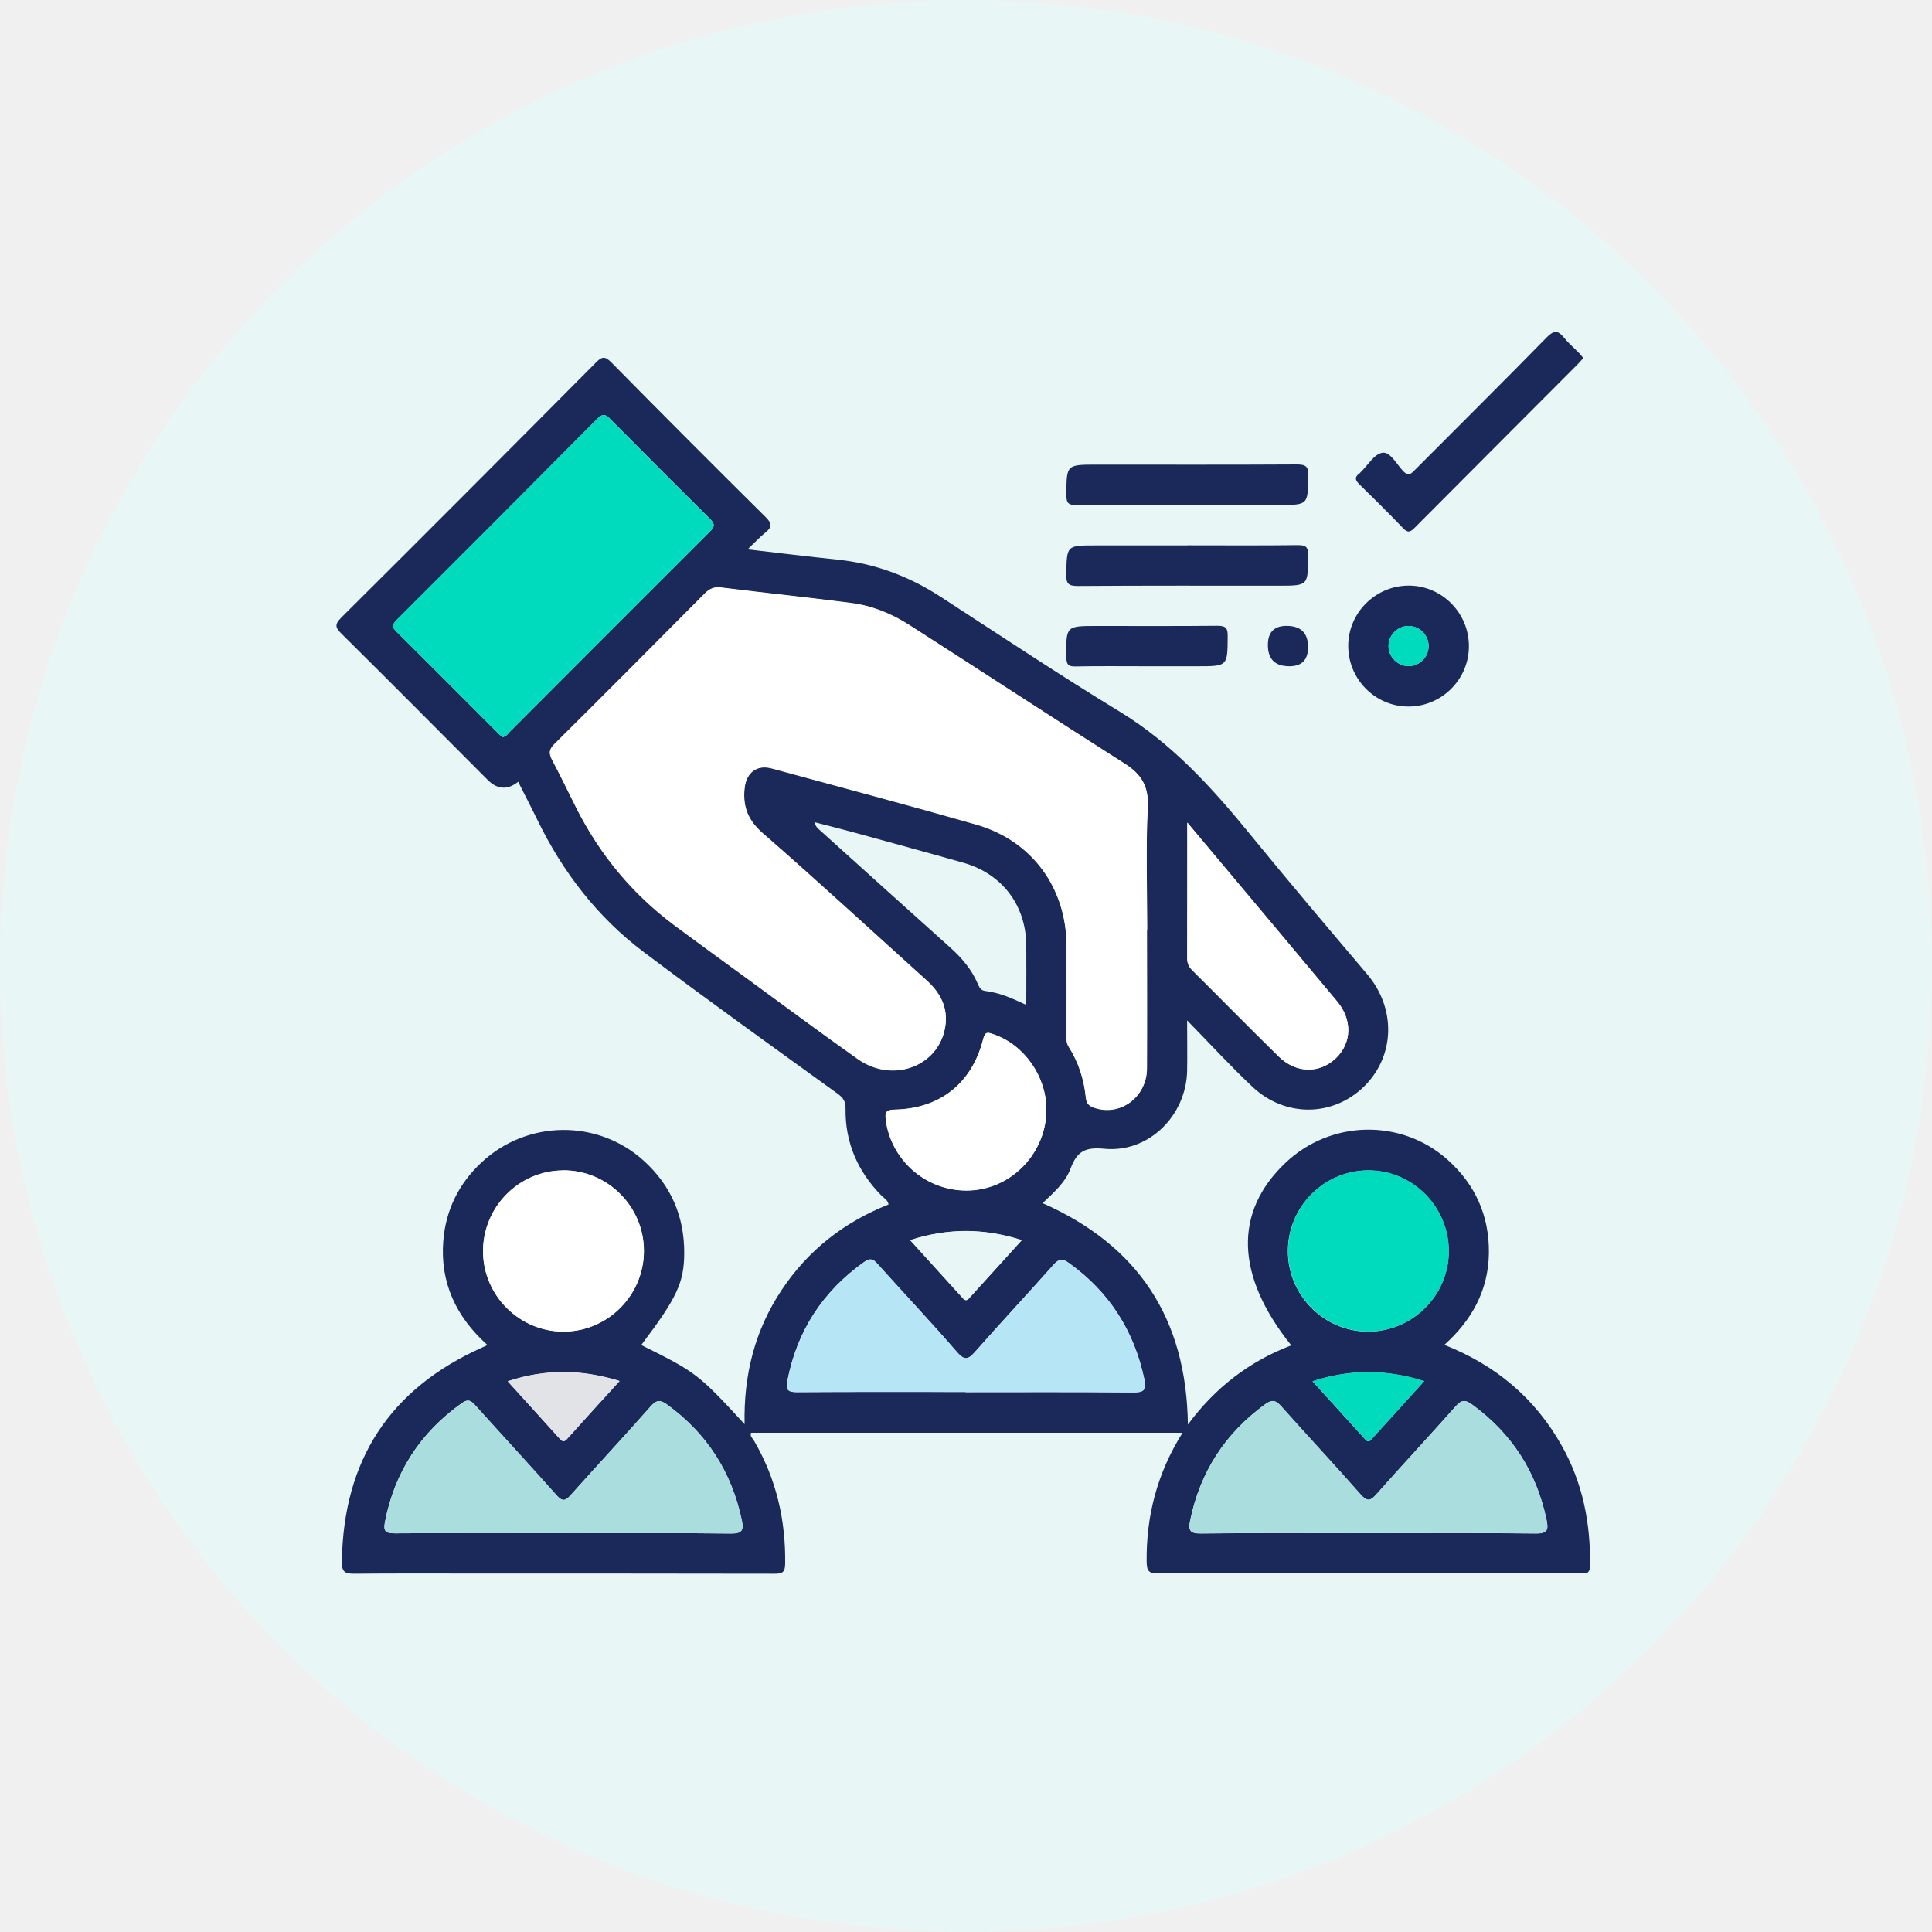
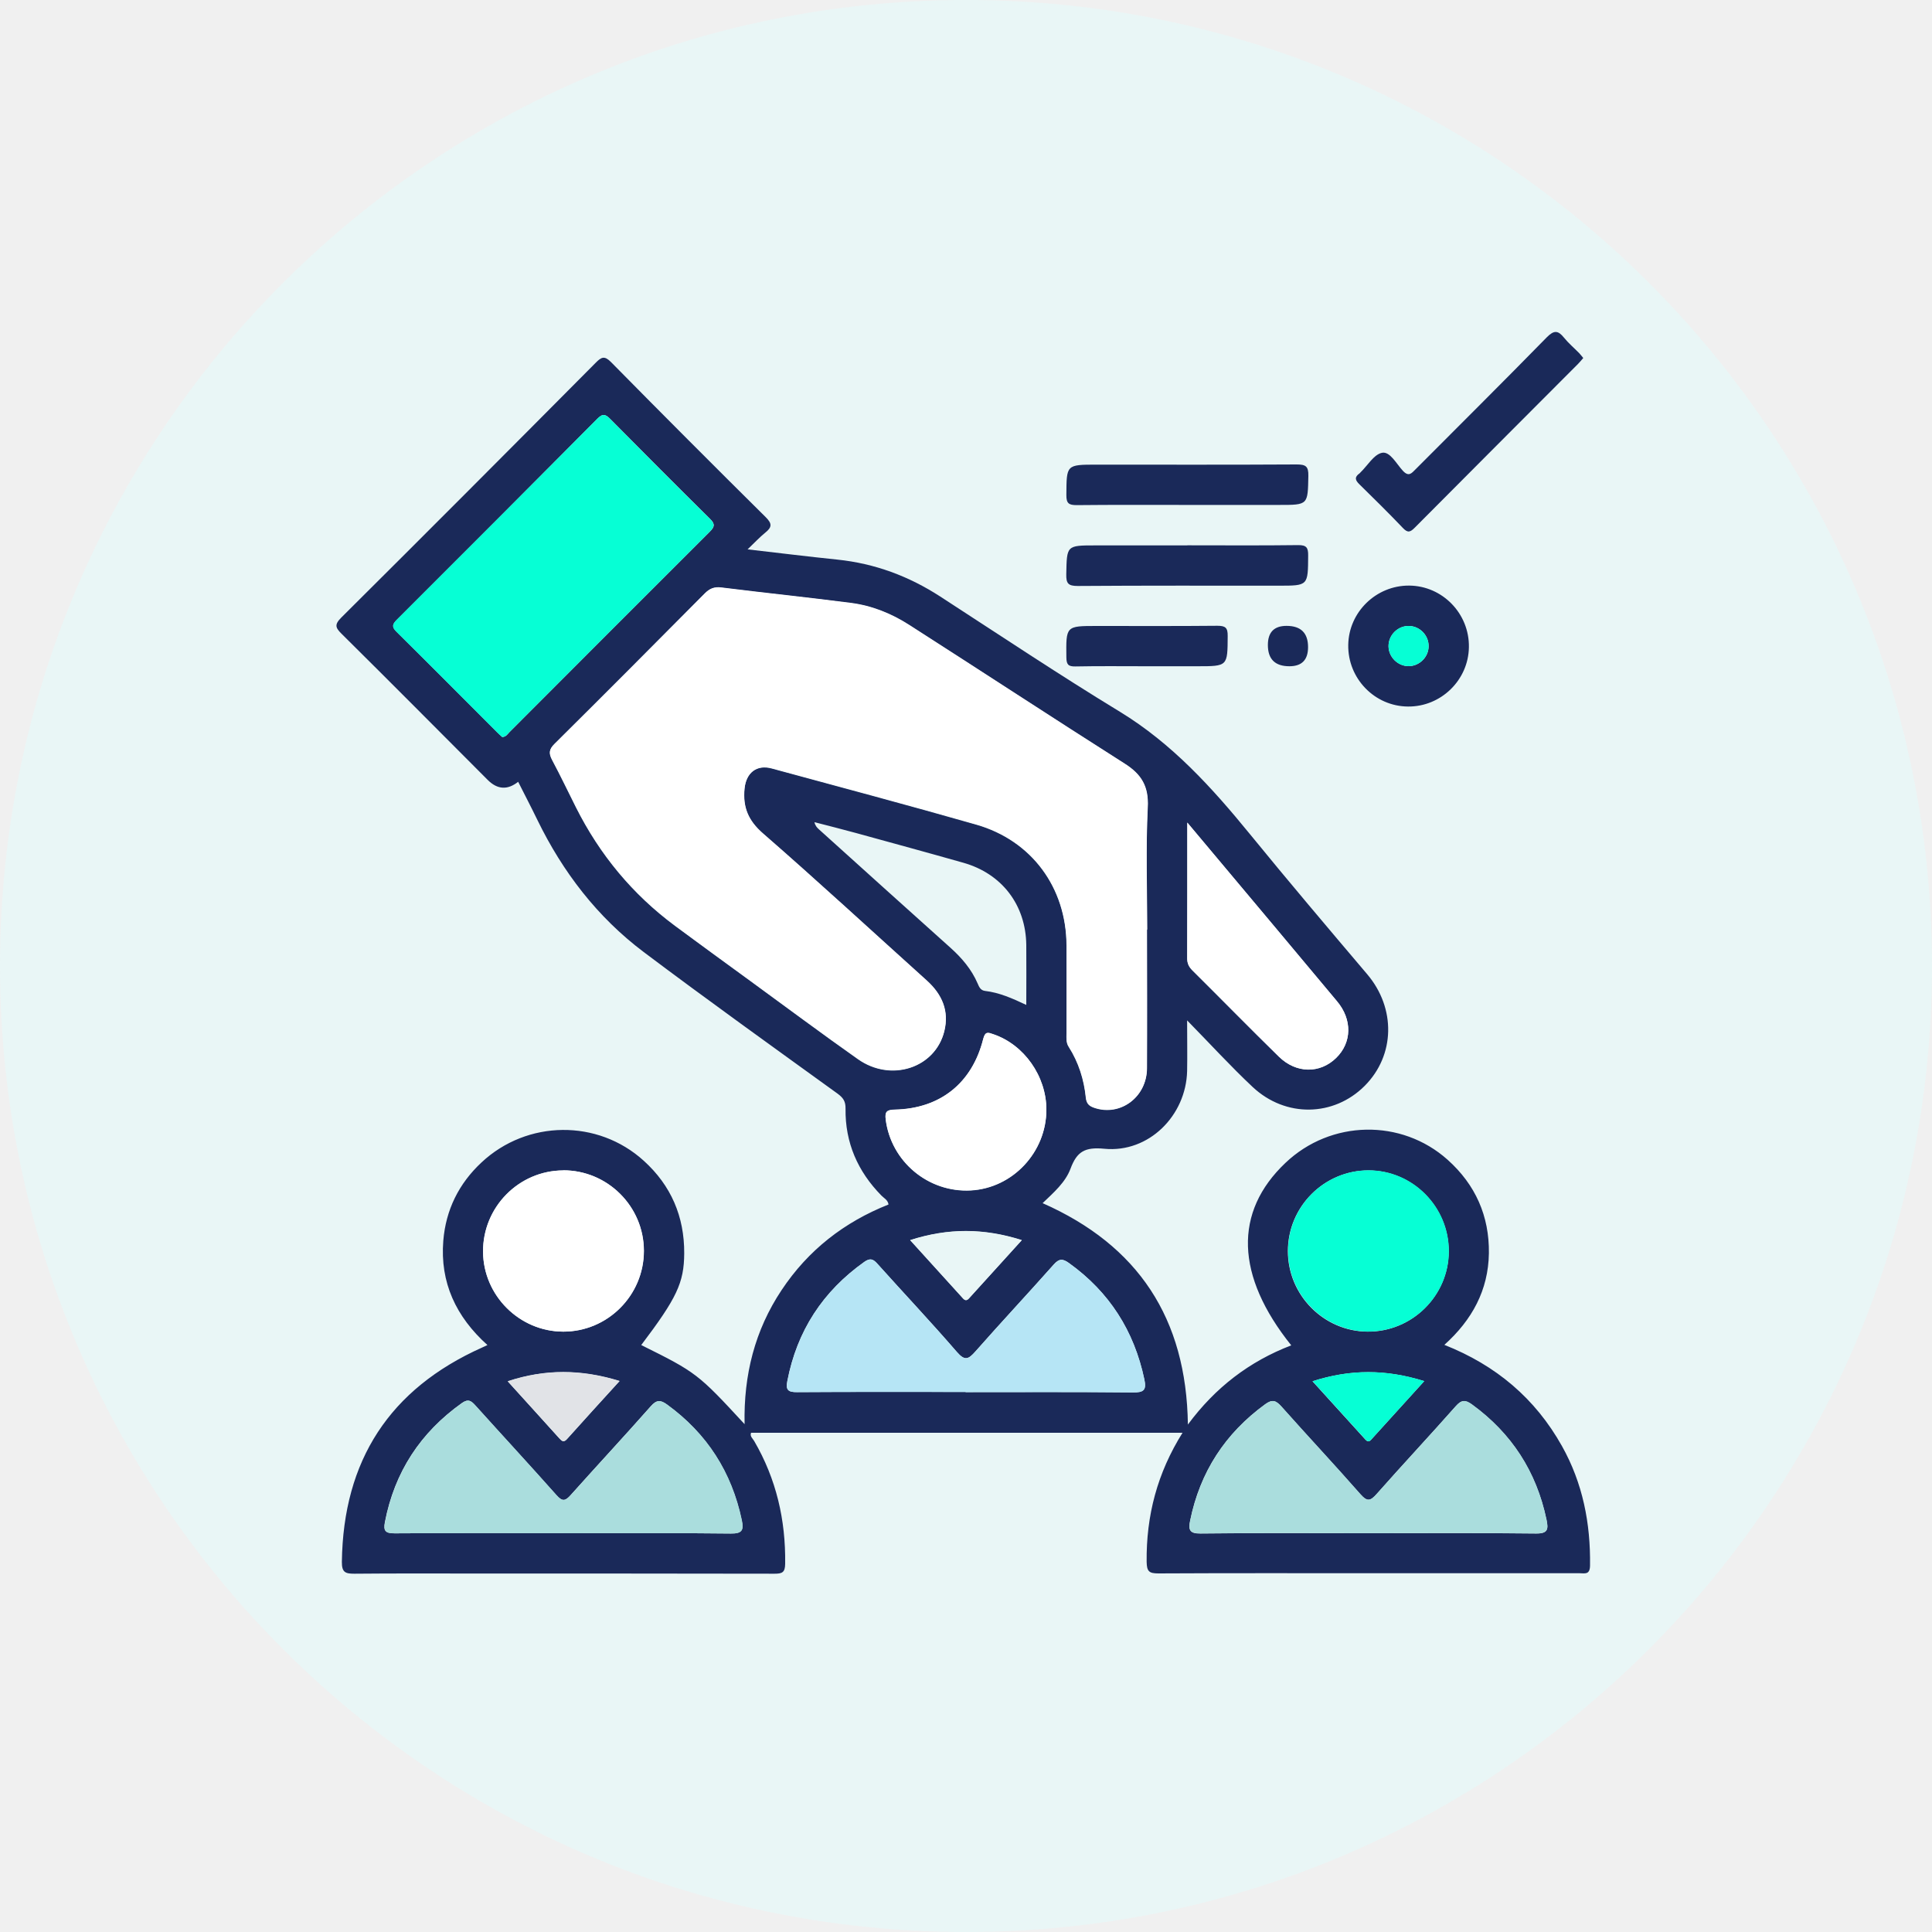
<svg xmlns="http://www.w3.org/2000/svg" id="Layer_2" viewBox="0 0 200 200">
  <defs>
-     <style>.cls-1{fill:#00dabd;}.cls-2{fill:#e9f6f6;}.cls-3{fill:#fff;}.cls-4{fill:#b6e5f5;}.cls-5{fill:#add;}.cls-6{fill:#e1e3e7;}.cls-7{fill:#1a2959;}</style>
+     <style>.cls-1{fill:#e9f6f6;}.cls-2{fill:#fff;}.cls-3{fill:#b6e5f5;}.cls-4{fill:#add;}.cls-5{fill:#e1e3e7;}.cls-6{fill:#06ffd5;}.cls-7{fill:#1a2959;}</style>
  </defs>
  <g id="Layer_1-2">
-     <circle class="cls-2" cx="100" cy="100" r="100" />
+     <circle class="cls-1" cx="100" cy="100" r="100" />
    <g>
      <path class="cls-7" d="M122.45,148.32h-44.7c-.15,.36,.17,.59,.32,.85,2.29,3.93,3.27,8.17,3.21,12.71-.01,.9-.31,1.03-1.1,1.03-10.37-.02-20.74-.02-31.11-.02-4.12,0-8.24-.02-12.37,.02-.93,0-1.32-.12-1.31-1.22,.14-10.5,4.93-17.9,14.51-22.19,.14-.06,.29-.13,.56-.26-3.26-2.93-4.92-6.48-4.57-10.8,.26-3.19,1.6-5.91,3.96-8.11,4.72-4.41,12.03-4.49,16.79-.17,2.83,2.56,4.21,5.78,4.19,9.59-.02,3.05-.77,4.62-4.45,9.49,5.69,2.82,5.89,2.98,10.7,8.19-.11-5.09,1.06-9.72,3.83-13.88,2.75-4.14,6.48-7.04,11.07-8.86-.07-.48-.47-.65-.73-.92-2.46-2.5-3.77-5.49-3.72-9.01,.01-.74-.23-1.11-.83-1.55-6.71-4.85-13.45-9.68-20.07-14.66-4.79-3.61-8.37-8.27-11-13.67-.64-1.32-1.32-2.62-1.99-3.95q-1.65,1.31-3.15-.19c-5.03-5.04-10.05-10.1-15.11-15.11-.65-.64-.79-.96-.05-1.7,8.81-8.76,17.58-17.56,26.33-26.37,.59-.6,.91-.77,1.6-.07,5.3,5.38,10.64,10.73,16.01,16.05,.68,.67,.64,1.05-.05,1.6-.59,.48-1.11,1.04-1.83,1.73,3.29,.38,6.29,.75,9.29,1.06,3.87,.4,7.39,1.71,10.65,3.82,6.18,4.01,12.31,8.1,18.6,11.93,5.41,3.3,9.54,7.86,13.48,12.69,3.98,4.88,8.05,9.68,12.12,14.48,2.98,3.51,2.9,8.39-.26,11.56-3.2,3.2-8.19,3.31-11.6,.11-2.25-2.11-4.33-4.39-6.78-6.89,0,2.01,.03,3.63,0,5.24-.11,4.63-3.98,8.49-8.56,8.05-2.03-.2-2.85,.29-3.51,2.06-.53,1.42-1.73,2.46-2.89,3.57,9.89,4.37,14.89,11.92,15.04,22.92,2.84-3.84,6.37-6.54,10.7-8.2-5.78-7.21-5.97-13.8-.6-18.89,4.69-4.46,12-4.6,16.79-.32,2.88,2.58,4.32,5.82,4.27,9.68-.06,3.82-1.74,6.9-4.61,9.48,5.36,2.12,9.41,5.55,12.17,10.47,2.16,3.85,2.97,8.01,2.91,12.39-.02,.97-.55,.78-1.08,.78-7.16,0-14.32,0-21.48,0s-14.75-.02-22.13,.02c-.97,0-1.19-.22-1.21-1.2-.05-4.77,1.09-9.19,3.74-13.4Zm-3.71-52.08c0-4.22-.15-8.44,.06-12.65,.11-2.17-.65-3.41-2.38-4.51-7.46-4.74-14.86-9.59-22.31-14.36-1.84-1.18-3.86-2-6.03-2.28-4.47-.58-8.96-1.04-13.43-1.6-.73-.09-1.21,.11-1.71,.62-5.17,5.21-10.35,10.41-15.56,15.58-.59,.58-.57,1-.22,1.66,.86,1.61,1.64,3.25,2.46,4.88,2.46,4.9,5.86,9.01,10.26,12.27,2.58,1.91,5.18,3.8,7.77,5.69,3.72,2.71,7.4,5.46,11.16,8.11,3.43,2.42,7.99,.92,8.93-2.88,.52-2.12-.24-3.82-1.81-5.24-5.65-5.09-11.23-10.24-16.96-15.23-1.53-1.33-2.1-2.72-1.91-4.64,.16-1.64,1.25-2.54,2.84-2.1,7.06,1.92,14.13,3.8,21.16,5.81,5.75,1.65,9.32,6.53,9.34,12.5,.01,3.04,0,6.09,0,9.13,0,.47-.06,.94,.23,1.38,1.02,1.6,1.58,3.38,1.77,5.26,.07,.64,.36,.88,.91,1.06,2.68,.89,5.39-1.12,5.41-4.09,.03-4.78,0-9.57,0-14.35Zm-66.76-19.94c.42-.02,.57-.32,.78-.53,6.9-6.91,13.8-13.83,20.71-20.72,.5-.5,.59-.79,.03-1.34-3.46-3.42-6.89-6.86-10.31-10.32-.48-.48-.77-.63-1.33-.06-6.91,6.96-13.84,13.9-20.78,20.83-.46,.46-.54,.74-.03,1.24,3.49,3.45,6.94,6.93,10.41,10.4,.18,.18,.37,.35,.53,.49Zm6.34,82.42c5.77,0,11.54-.04,17.31,.03,1.17,.01,1.38-.33,1.15-1.38-1.05-4.98-3.6-8.97-7.72-11.96-.69-.5-1.09-.52-1.69,.16-2.73,3.09-5.54,6.11-8.29,9.19-.56,.63-.87,.71-1.48,.02-2.77-3.12-5.6-6.18-8.39-9.28-.42-.47-.73-.72-1.38-.27-4.31,3.06-6.99,7.15-7.99,12.35-.18,.92,.08,1.16,1.02,1.15,5.81-.04,11.63-.02,17.44-.02Zm83.38,0c5.76,0,11.53-.04,17.29,.03,1.25,.02,1.31-.44,1.1-1.42-1.04-4.98-3.61-8.95-7.72-11.94-.71-.51-1.1-.47-1.68,.19-2.7,3.05-5.49,6.03-8.19,9.09-.64,.72-.97,.81-1.66,.03-2.69-3.06-5.48-6.04-8.19-9.09-.56-.62-.93-.79-1.68-.24-4.15,3.02-6.75,7.02-7.77,12.05-.19,.92-.08,1.35,1.07,1.33,5.81-.07,11.62-.03,17.42-.03Zm-41.74-14.61c5.77,0,11.54-.03,17.31,.03,1.1,.01,1.43-.22,1.19-1.34-1.06-5.03-3.62-9.05-7.8-12.05-.64-.46-1.01-.49-1.58,.15-2.68,3.02-5.44,5.97-8.11,9-.72,.81-1.09,1.01-1.92,.05-2.67-3.09-5.47-6.06-8.2-9.1-.44-.5-.76-.66-1.37-.23-4.31,3.06-6.98,7.15-7.98,12.35-.18,.92,.08,1.15,1.01,1.14,5.81-.04,11.63-.02,17.44-.02Zm-41.67-22.95c-4.59,.02-8.32,3.8-8.29,8.42,.03,4.54,3.77,8.26,8.3,8.27,4.59,.01,8.36-3.75,8.35-8.36,0-4.6-3.77-8.35-8.37-8.34Zm83.38,0c-4.6,0-8.35,3.75-8.35,8.36,0,4.55,3.71,8.3,8.24,8.33,4.6,.04,8.39-3.7,8.41-8.29,.02-4.61-3.72-8.39-8.31-8.4Zm-18.76-36c0,.64,0,.9,0,1.16,0,4.3,0,8.6-.01,12.9,0,.53,.18,.88,.54,1.24,2.99,2.97,5.93,5.97,8.94,8.92,1.8,1.77,4.26,1.78,5.94,.14,1.64-1.6,1.68-3.97,.09-5.86-2.12-2.53-4.23-5.06-6.35-7.59-2.97-3.55-5.95-7.09-9.15-10.91Zm-14.59,29.71c0-3.45-2.3-6.71-5.48-7.79-.53-.18-.85-.35-1.06,.49-1.15,4.58-4.47,7.21-9.17,7.31-.84,.02-1.02,.23-.92,1.03,.55,4.34,4.4,7.57,8.81,7.33,4.34-.24,7.82-3.96,7.82-8.36Zm-2.08-10.84c0-2.17,.02-4.19,0-6.21-.05-4.14-2.52-7.38-6.52-8.51-3.7-1.05-7.41-2.06-11.12-3.08-1.42-.39-2.86-.75-4.29-1.12,.09,.39,.27,.56,.45,.73,4.54,4.09,9.07,8.19,13.63,12.27,1.18,1.06,2.18,2.23,2.81,3.69,.16,.38,.31,.72,.77,.78,1.47,.17,2.81,.76,4.27,1.45Zm-42.11,38.94c-3.96-1.22-7.69-1.26-11.57,.03,1.86,2.06,3.61,3.97,5.34,5.9,.27,.3,.46,.46,.81,.06,1.75-1.96,3.53-3.9,5.42-5.98Zm30.08-14.59c1.89,2.08,3.68,4.05,5.47,6.03,.23,.25,.41,.24,.63,0,1.78-1.97,3.57-3.94,5.46-6.02-3.94-1.25-7.63-1.26-11.56,0Zm53.23,14.6c-3.95-1.24-7.65-1.25-11.57,.01,1.9,2.09,3.69,4.07,5.48,6.04,.33,.37,.52,.08,.72-.14,1.74-1.92,3.48-3.83,5.37-5.92Z" />
      <path class="cls-7" d="M163.9,37.06c-.2,.23-.36,.43-.54,.61-5.64,5.65-11.28,11.3-16.91,16.96-.46,.46-.72,.56-1.22,.03-1.47-1.54-2.98-3.03-4.5-4.52-.44-.42-.54-.75,0-1.13,.04-.02,.06-.06,.09-.09,.75-.72,1.41-1.89,2.26-2.05,.82-.15,1.48,1.15,2.14,1.86,.61,.66,.9,.27,1.32-.15,4.53-4.55,9.09-9.07,13.58-13.66,.75-.76,1.17-.73,1.79,.04,.46,.57,1.03,1.05,1.55,1.58,.15,.15,.27,.32,.43,.51Z" />
      <path class="cls-7" d="M145.87,60.62c3.45,.02,6.25,2.9,6.19,6.38-.05,3.4-2.89,6.17-6.3,6.14-3.45-.02-6.25-2.9-6.19-6.38,.05-3.4,2.89-6.16,6.3-6.14Zm-.06,8.34c1.11,0,2.06-.92,2.08-2.04,.02-1.12-.88-2.08-2-2.12-1.17-.04-2.16,.93-2.15,2.1,.01,1.12,.95,2.05,2.07,2.06Z" />
      <path class="cls-7" d="M122.79,52.27c-3.77,0-7.55-.02-11.32,.02-.82,0-1.09-.17-1.08-1.05,.02-3.14-.02-3.14,3.14-3.14,6.9,0,13.8,.02,20.69-.02,.94,0,1.24,.18,1.22,1.18-.06,3.01-.01,3.01-3.01,3.01-3.21,0-6.42,0-9.63,0Z" />
      <path class="cls-7" d="M122.92,56.45c3.82,0,7.64,.03,11.45-.02,.87-.01,1.06,.25,1.05,1.08-.02,3.12,.01,3.12-3.03,3.12-6.94,0-13.88-.02-20.82,.03-.99,0-1.21-.26-1.19-1.21,.06-2.99,.01-2.99,3.03-2.99s6.33,0,9.5,0Z" />
      <path class="cls-7" d="M118.62,68.97c-2.43,0-4.86-.03-7.29,.02-.73,.01-.93-.18-.94-.93-.04-3.26-.06-3.26,3.14-3.26,4.16,0,8.33,.02,12.49-.02,.84,0,1.08,.2,1.07,1.06-.02,3.13,.02,3.13-3.15,3.13-1.78,0-3.56,0-5.34,0Z" />
      <path class="cls-7" d="M135.41,66.99q0,1.98-1.93,1.98-2.23,0-2.23-2.2,0-1.98,1.93-1.98,2.23,0,2.23,2.2Z" />
-       <path class="cls-3" d="M118.74,96.23c0,4.78,.02,9.57,0,14.35-.02,2.97-2.73,4.98-5.41,4.09-.55-.18-.85-.42-.91-1.06-.19-1.88-.75-3.65-1.77-5.26-.29-.45-.23-.91-.23-1.38,0-3.04,0-6.09,0-9.13-.03-5.97-3.59-10.85-9.34-12.5-7.03-2.02-14.1-3.9-21.16-5.81-1.6-.43-2.68,.47-2.84,2.1-.19,1.92,.38,3.31,1.91,4.64,5.73,4.99,11.32,10.15,16.96,15.23,1.57,1.42,2.33,3.13,1.81,5.24-.94,3.8-5.5,5.3-8.93,2.88-3.76-2.65-7.45-5.4-11.16-8.11-2.59-1.89-5.2-3.77-7.77-5.69-4.4-3.27-7.8-7.38-10.26-12.27-.82-1.63-1.6-3.27-2.46-4.88-.35-.66-.37-1.08,.22-1.66,5.21-5.17,10.39-10.37,15.56-15.58,.5-.51,.98-.71,1.71-.62,4.47,.56,8.96,1.02,13.43,1.6,2.17,.28,4.2,1.1,6.03,2.28,7.45,4.77,14.85,9.62,22.31,14.36,1.73,1.1,2.49,2.35,2.38,4.51-.21,4.21-.06,8.43-.06,12.65Z" />
-       <path class="cls-1" d="M51.98,76.29c-.16-.14-.35-.31-.53-.49-3.47-3.47-6.92-6.95-10.41-10.4-.51-.5-.43-.78,.03-1.24,6.94-6.93,13.88-13.87,20.78-20.83,.57-.57,.86-.42,1.33,.06,3.42,3.46,6.85,6.9,10.31,10.32,.55,.54,.47,.84-.03,1.34-6.91,6.9-13.81,13.81-20.71,20.72-.21,.21-.36,.5-.78,.53Z" />
-       <path class="cls-5" d="M58.32,158.71c-5.81,0-11.63-.02-17.44,.02-.94,0-1.2-.23-1.02-1.15,1-5.2,3.68-9.3,7.99-12.35,.64-.46,.95-.2,1.38,.27,2.79,3.1,5.62,6.16,8.39,9.28,.61,.69,.92,.61,1.48-.02,2.75-3.08,5.56-6.1,8.29-9.19,.6-.68,1-.67,1.69-.16,4.12,3,6.67,6.98,7.72,11.96,.22,1.05,.02,1.4-1.15,1.38-5.77-.07-11.54-.03-17.31-.03Z" />
-       <path class="cls-5" d="M141.7,158.71c-5.81,0-11.62-.04-17.42,.03-1.16,.01-1.26-.42-1.07-1.33,1.03-5.03,3.62-9.03,7.77-12.05,.75-.54,1.12-.38,1.68,.24,2.71,3.05,5.5,6.02,8.19,9.09,.69,.78,1.02,.69,1.66-.03,2.7-3.05,5.49-6.03,8.19-9.09,.58-.66,.98-.7,1.68-.19,4.11,2.99,6.68,6.96,7.72,11.94,.2,.97,.14,1.43-1.1,1.42-5.76-.07-11.53-.03-17.29-.03Z" />
-       <path class="cls-4" d="M99.96,144.1c-5.81,0-11.63-.02-17.44,.02-.93,0-1.19-.22-1.01-1.14,1-5.2,3.67-9.3,7.98-12.35,.62-.44,.93-.27,1.37,.23,2.72,3.04,5.53,6.01,8.2,9.1,.83,.96,1.21,.76,1.92-.05,2.67-3.03,5.43-5.98,8.11-9,.57-.64,.94-.61,1.58-.15,4.18,3,6.74,7.02,7.8,12.05,.24,1.12-.09,1.35-1.19,1.34-5.77-.06-11.54-.03-17.31-.03Z" />
-       <path class="cls-3" d="M58.29,121.15c4.6-.02,8.37,3.73,8.37,8.34,0,4.6-3.76,8.37-8.35,8.36-4.54-.01-8.27-3.74-8.3-8.27-.03-4.62,3.7-8.4,8.29-8.42Z" />
-       <path class="cls-1" d="M141.68,121.15c4.59,0,8.33,3.79,8.31,8.4-.02,4.59-3.81,8.33-8.41,8.29-4.53-.04-8.24-3.79-8.24-8.33,0-4.61,3.75-8.37,8.35-8.36Z" />
-       <path class="cls-3" d="M122.91,85.15c3.2,3.82,6.17,7.36,9.15,10.91,2.12,2.53,4.23,5.06,6.35,7.59,1.58,1.89,1.54,4.26-.09,5.86-1.67,1.64-4.13,1.63-5.94-.14-3.01-2.95-5.95-5.95-8.94-8.92-.36-.36-.54-.71-.54-1.24,.02-4.3,.01-8.6,.01-12.9,0-.26,0-.51,0-1.16Z" />
-       <path class="cls-3" d="M108.32,114.86c0,4.4-3.48,8.12-7.82,8.36-4.4,.24-8.26-2.99-8.81-7.33-.1-.79,.08-1.01,.92-1.03,4.7-.09,8.02-2.73,9.17-7.31,.21-.84,.54-.67,1.06-.49,3.18,1.08,5.47,4.34,5.48,7.79Z" />
-       <path class="cls-6" d="M64.13,142.96c-1.89,2.08-3.67,4.02-5.42,5.98-.35,.4-.54,.24-.81-.06-1.74-1.92-3.48-3.84-5.34-5.9,3.88-1.28,7.61-1.25,11.57-.03Z" />
-       <path class="cls-2" d="M94.22,128.37c3.93-1.26,7.62-1.25,11.56,0-1.89,2.08-3.68,4.05-5.46,6.02-.22,.25-.41,.26-.63,0-1.79-1.97-3.58-3.94-5.47-6.03Z" />
-       <path class="cls-1" d="M147.45,142.96c-1.89,2.08-3.63,4-5.37,5.92-.2,.22-.38,.51-.72,.14-1.79-1.98-3.58-3.95-5.48-6.04,3.92-1.26,7.61-1.25,11.57-.01Z" />
-       <path class="cls-1" d="M145.81,68.96c-1.12,0-2.05-.94-2.07-2.06-.01-1.17,.98-2.15,2.15-2.1,1.12,.04,2.03,1,2,2.12-.02,1.12-.97,2.04-2.08,2.04Z" />
+       <path class="cls-2" d="M118.74,96.23c0,4.78,.02,9.57,0,14.35-.02,2.97-2.73,4.98-5.41,4.09-.55-.18-.85-.42-.91-1.06-.19-1.88-.75-3.65-1.77-5.26-.29-.45-.23-.91-.23-1.38,0-3.04,0-6.09,0-9.13-.03-5.97-3.59-10.85-9.34-12.5-7.03-2.02-14.1-3.9-21.16-5.81-1.6-.43-2.68,.47-2.84,2.1-.19,1.92,.38,3.31,1.91,4.64,5.73,4.99,11.32,10.15,16.96,15.23,1.57,1.42,2.33,3.13,1.81,5.24-.94,3.8-5.5,5.3-8.93,2.88-3.76-2.65-7.45-5.4-11.16-8.11-2.59-1.89-5.2-3.77-7.77-5.69-4.4-3.27-7.8-7.38-10.26-12.27-.82-1.63-1.6-3.27-2.46-4.88-.35-.66-.37-1.08,.22-1.66,5.21-5.17,10.39-10.37,15.56-15.58,.5-.51,.98-.71,1.71-.62,4.47,.56,8.96,1.02,13.43,1.6,2.17,.28,4.2,1.1,6.03,2.28,7.45,4.77,14.85,9.62,22.31,14.36,1.73,1.1,2.49,2.35,2.38,4.51-.21,4.21-.06,8.43-.06,12.65Z" />
+       <path class="cls-6" d="M51.98,76.29c-.16-.14-.35-.31-.53-.49-3.47-3.47-6.92-6.95-10.41-10.4-.51-.5-.43-.78,.03-1.24,6.94-6.93,13.88-13.87,20.78-20.83,.57-.57,.86-.42,1.33,.06,3.42,3.46,6.85,6.9,10.31,10.32,.55,.54,.47,.84-.03,1.34-6.91,6.9-13.81,13.81-20.71,20.72-.21,.21-.36,.5-.78,.53Z" />
+       <path class="cls-4" d="M58.32,158.71c-5.81,0-11.63-.02-17.44,.02-.94,0-1.2-.23-1.02-1.15,1-5.2,3.68-9.3,7.99-12.35,.64-.46,.95-.2,1.38,.27,2.79,3.1,5.62,6.16,8.39,9.28,.61,.69,.92,.61,1.48-.02,2.75-3.08,5.56-6.1,8.29-9.19,.6-.68,1-.67,1.69-.16,4.12,3,6.67,6.98,7.72,11.96,.22,1.05,.02,1.4-1.15,1.38-5.77-.07-11.54-.03-17.31-.03Z" />
+       <path class="cls-4" d="M141.7,158.71c-5.81,0-11.62-.04-17.42,.03-1.16,.01-1.26-.42-1.07-1.33,1.03-5.03,3.62-9.03,7.77-12.05,.75-.54,1.12-.38,1.68,.24,2.71,3.05,5.5,6.02,8.19,9.09,.69,.78,1.02,.69,1.66-.03,2.7-3.05,5.49-6.03,8.19-9.09,.58-.66,.98-.7,1.68-.19,4.11,2.99,6.68,6.96,7.72,11.94,.2,.97,.14,1.43-1.1,1.42-5.76-.07-11.53-.03-17.29-.03Z" />
+       <path class="cls-3" d="M99.96,144.1c-5.81,0-11.63-.02-17.44,.02-.93,0-1.19-.22-1.01-1.14,1-5.2,3.67-9.3,7.98-12.35,.62-.44,.93-.27,1.37,.23,2.72,3.04,5.53,6.01,8.2,9.1,.83,.96,1.21,.76,1.92-.05,2.67-3.03,5.43-5.98,8.11-9,.57-.64,.94-.61,1.58-.15,4.18,3,6.74,7.02,7.8,12.05,.24,1.12-.09,1.35-1.19,1.34-5.77-.06-11.54-.03-17.31-.03Z" />
+       <path class="cls-2" d="M58.29,121.15c4.6-.02,8.37,3.73,8.37,8.34,0,4.6-3.76,8.37-8.35,8.36-4.54-.01-8.27-3.74-8.3-8.27-.03-4.62,3.7-8.4,8.29-8.42Z" />
+       <path class="cls-6" d="M141.68,121.15c4.59,0,8.33,3.79,8.31,8.4-.02,4.59-3.81,8.33-8.41,8.29-4.53-.04-8.24-3.79-8.24-8.33,0-4.61,3.75-8.37,8.35-8.36Z" />
+       <path class="cls-2" d="M122.91,85.15c3.2,3.82,6.17,7.36,9.15,10.91,2.12,2.53,4.23,5.06,6.35,7.59,1.58,1.89,1.54,4.26-.09,5.86-1.67,1.64-4.13,1.63-5.94-.14-3.01-2.95-5.95-5.95-8.94-8.92-.36-.36-.54-.71-.54-1.24,.02-4.3,.01-8.6,.01-12.9,0-.26,0-.51,0-1.16Z" />
+       <path class="cls-2" d="M108.32,114.86c0,4.4-3.48,8.12-7.82,8.36-4.4,.24-8.26-2.99-8.81-7.33-.1-.79,.08-1.01,.92-1.03,4.7-.09,8.02-2.73,9.17-7.31,.21-.84,.54-.67,1.06-.49,3.18,1.08,5.47,4.34,5.48,7.79Z" />
+       <path class="cls-5" d="M64.13,142.96c-1.89,2.08-3.67,4.02-5.42,5.98-.35,.4-.54,.24-.81-.06-1.74-1.92-3.48-3.84-5.34-5.9,3.88-1.28,7.61-1.25,11.57-.03Z" />
+       <path class="cls-1" d="M94.22,128.37c3.93-1.26,7.62-1.25,11.56,0-1.89,2.08-3.68,4.05-5.46,6.02-.22,.25-.41,.26-.63,0-1.79-1.97-3.58-3.94-5.47-6.03Z" />
+       <path class="cls-6" d="M147.45,142.96c-1.89,2.08-3.63,4-5.37,5.92-.2,.22-.38,.51-.72,.14-1.79-1.98-3.58-3.95-5.48-6.04,3.92-1.26,7.61-1.25,11.57-.01Z" />
+       <path class="cls-6" d="M145.81,68.96c-1.12,0-2.05-.94-2.07-2.06-.01-1.17,.98-2.15,2.15-2.1,1.12,.04,2.03,1,2,2.12-.02,1.12-.97,2.04-2.08,2.04Z" />
    </g>
  </g>
</svg>
